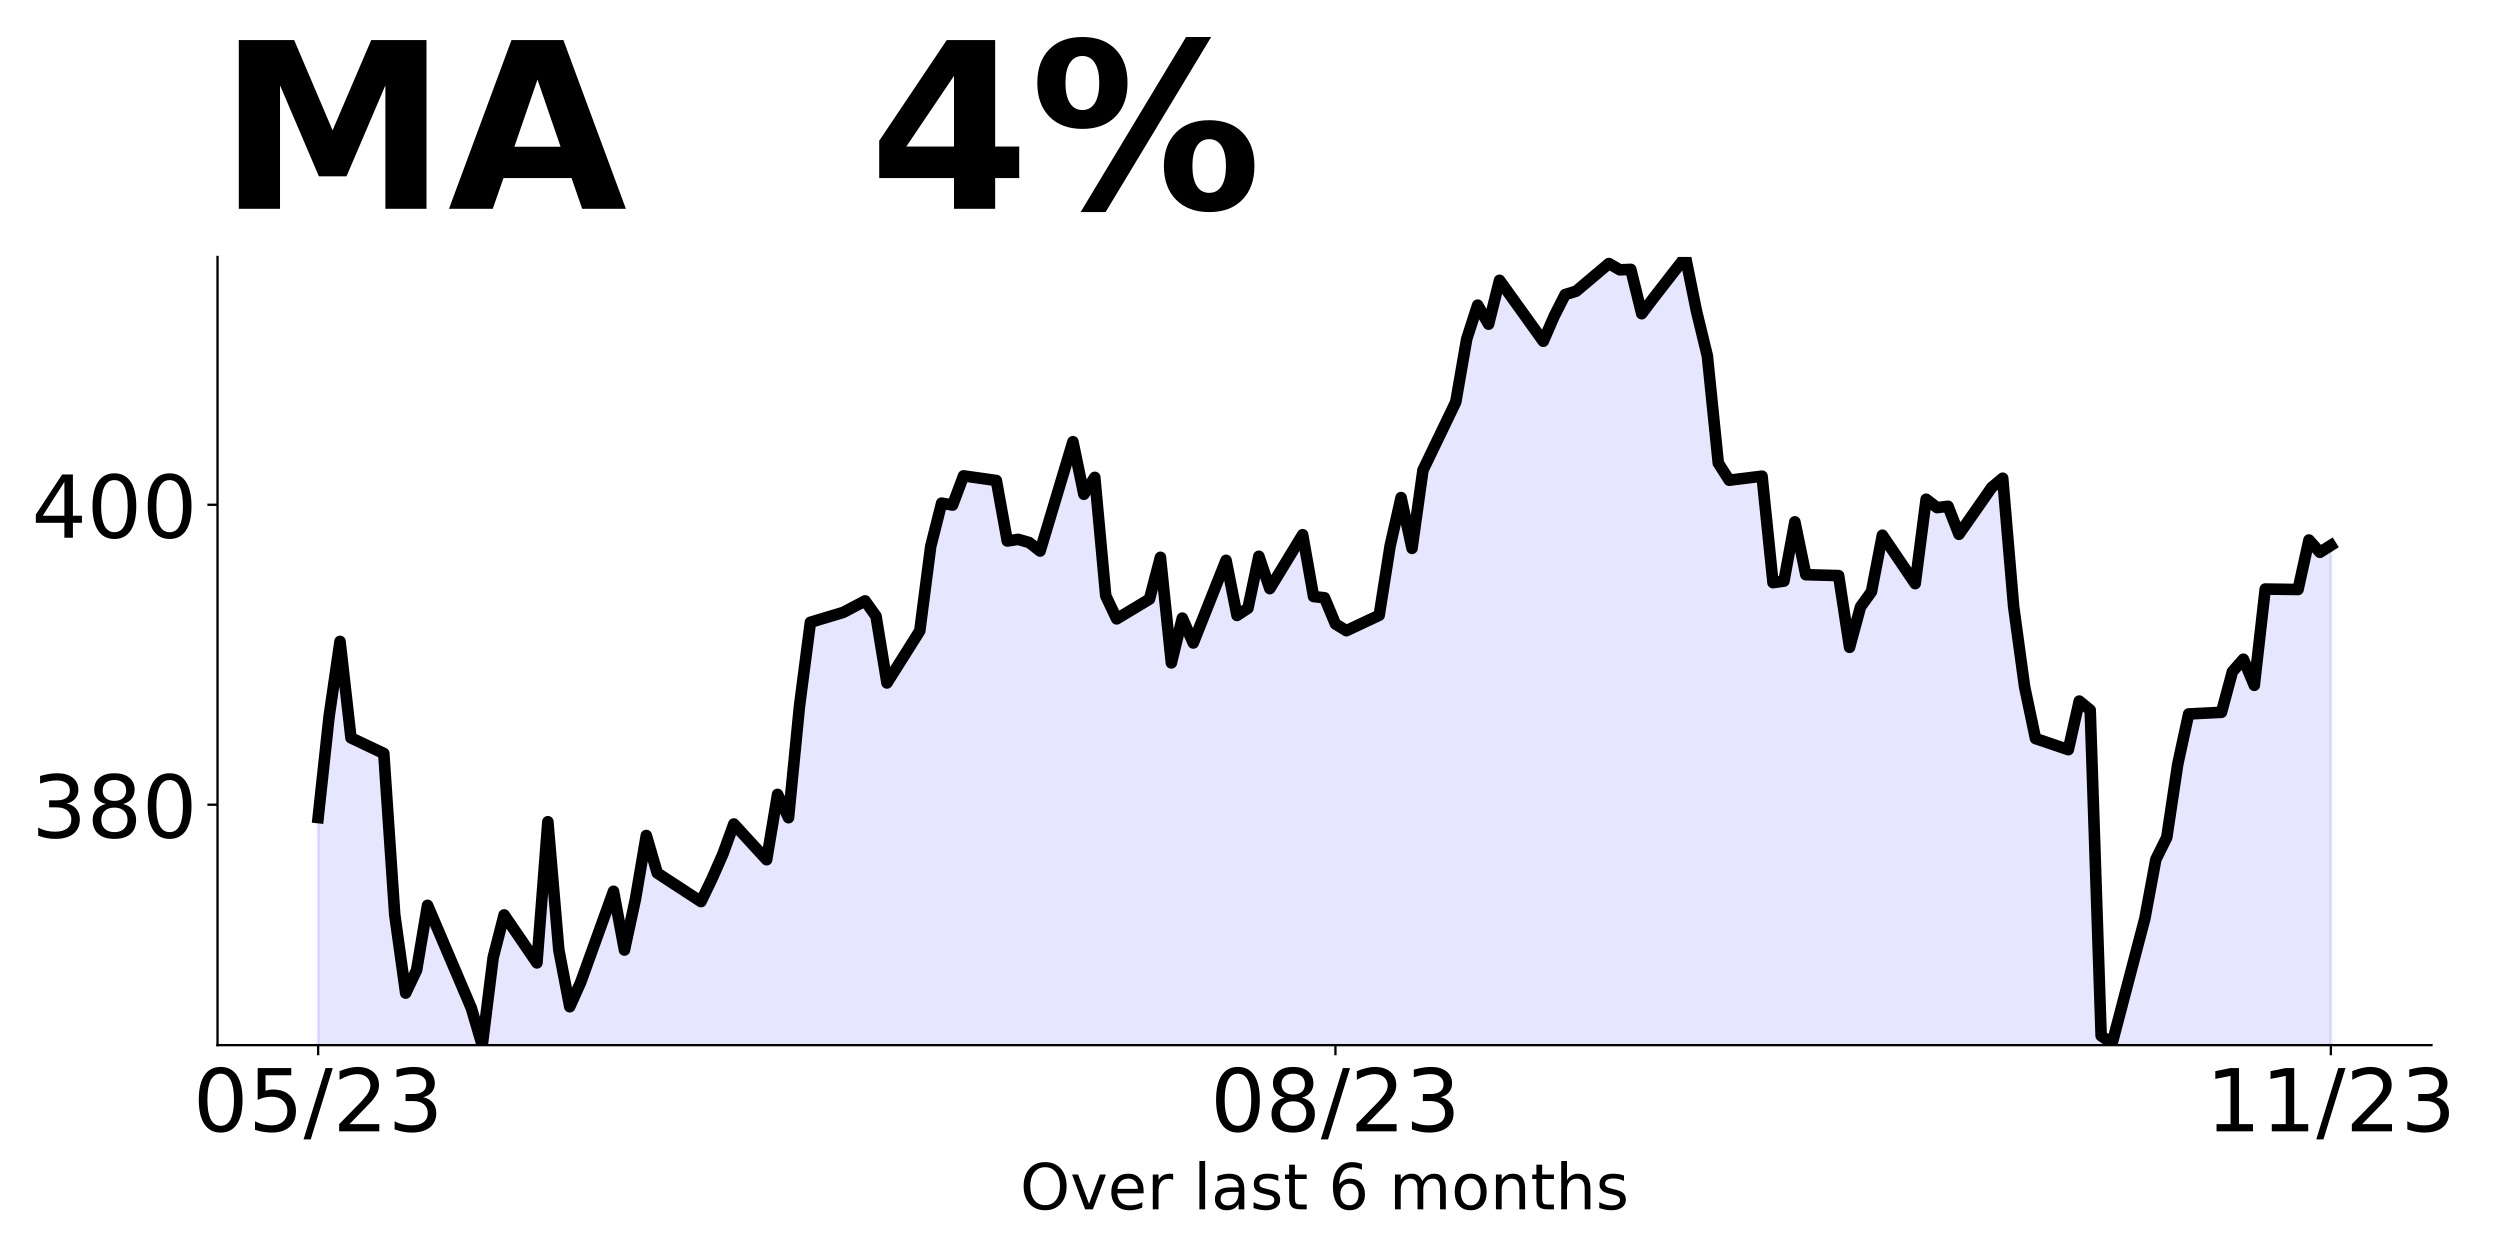
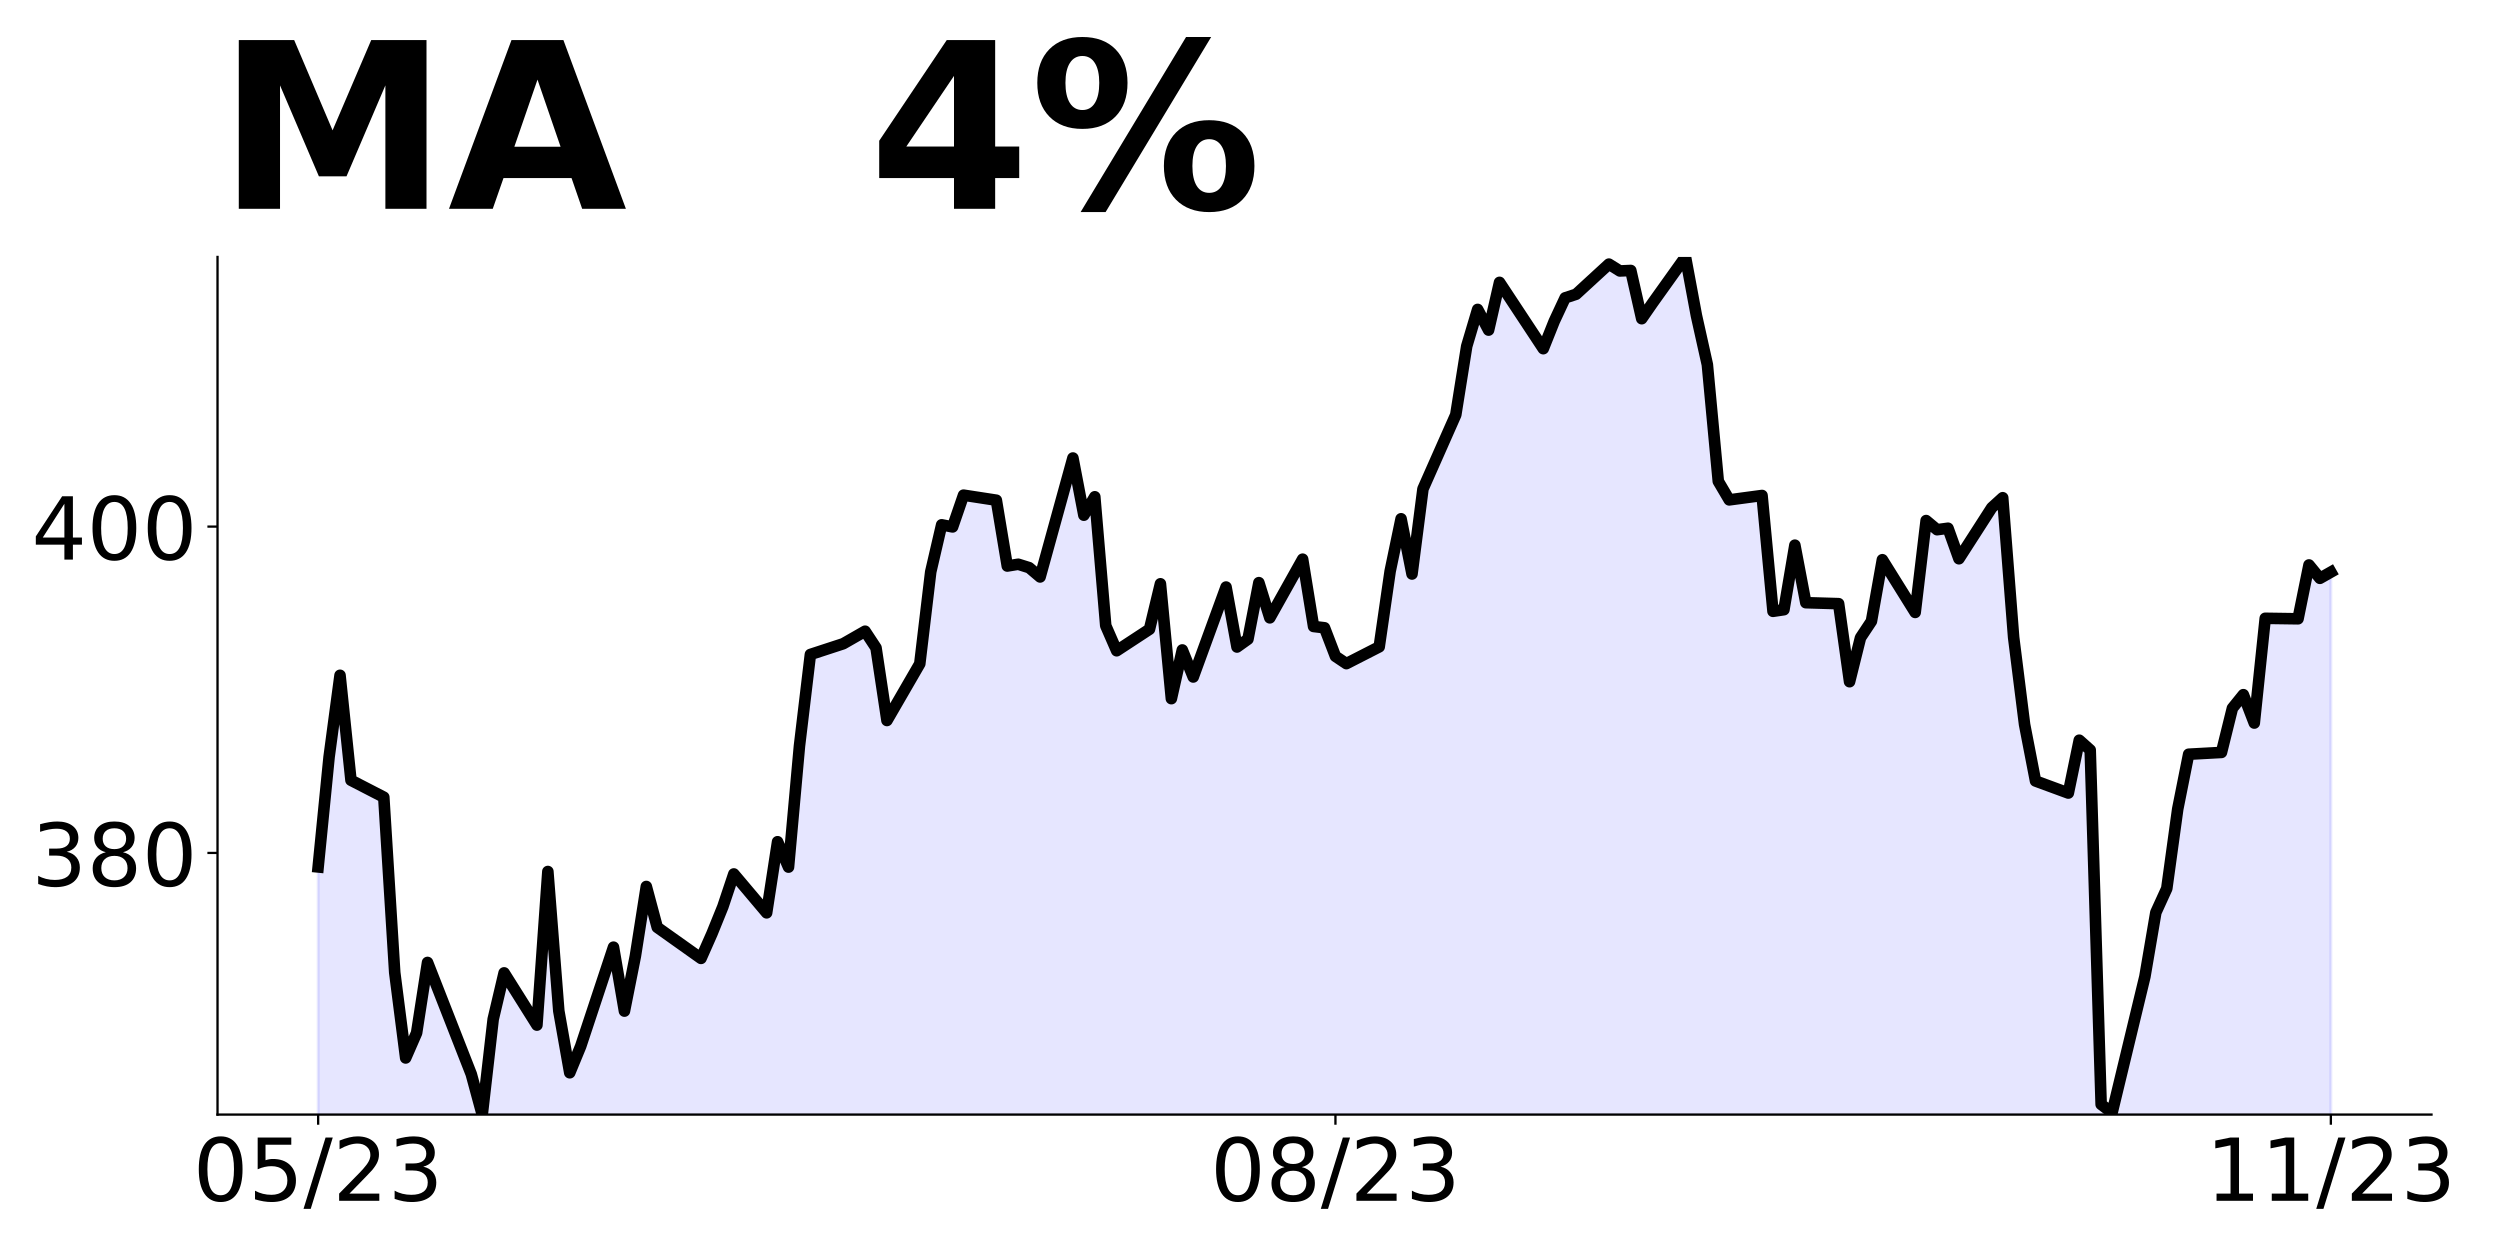
<svg xmlns="http://www.w3.org/2000/svg" xmlns:xlink="http://www.w3.org/1999/xlink" height="432pt" version="1.1" viewBox="0 0 864 432" width="864pt">
  <defs>
    <style type="text/css">
*{stroke-linecap:butt;stroke-linejoin:round;}
  </style>
  </defs>
  <g id="figure_1">
    <g id="patch_1">
      <path d="M 0 432  L 864 432  L 864 0  L 0 0  z " style="fill:none;" />
    </g>
    <g id="axes_1">
      <g id="patch_2">
-         <path d="M 75.175 361.2  L 840.324 361.2  L 840.324 88.8  L 75.175 88.8  z " style="fill:none;" />
+         <path d="M 75.175 385.2  L 840.324 385.2  L 840.324 88.8  L 75.175 88.8  z " style="fill:none;" />
      </g>
      <g id="PolyCollection_1">
-         <path clip-path="url(#pcc2fcd6feb)" d="M 109.954 2247.471  L 109.954 282.549  L 113.735 247.617  L 117.515 221.675  L 121.296 255.006  L 132.637 260.381  L 136.417 316.087  L 140.198 343.217  L 143.978 335.259  L 147.758 312.883  L 162.88 348.384  L 166.66 361.2  L 170.441 330.918  L 174.221 316.19  L 185.562 332.778  L 189.342 283.996  L 193.123 328.282  L 196.903 347.919  L 200.684 339.496  L 212.025 308.025  L 215.805 328.334  L 219.586 310.868  L 223.366 288.75  L 227.146 301.721  L 242.268 311.591  L 246.048 303.737  L 249.829 295.158  L 253.609 284.771  L 264.95 297.122  L 268.73 274.54  L 272.511 282.601  L 276.291 244.154  L 280.072 215.061  L 291.413 211.65  L 298.973 207.671  L 302.754 212.95  L 306.534 236.03  L 317.875 218.021  L 321.656 188.834  L 325.436 173.878  L 329.217 174.551  L 332.997 164.459  L 344.338 166.064  L 348.118 186.971  L 351.899 186.402  L 355.679 187.488  L 359.46 190.438  L 370.801 152.66  L 374.581 170.825  L 378.361 164.977  L 382.142 205.912  L 385.922 213.881  L 397.263 207.05  L 401.044 192.612  L 404.824 229.096  L 408.604 213.622  L 412.385 222.213  L 423.726 193.647  L 427.506 212.691  L 431.287 210.207  L 435.067 192.249  L 438.848 203.427  L 450.189 184.797  L 453.969 206.17  L 457.749 206.584  L 461.53 215.641  L 465.31 217.969  L 476.651 212.639  L 480.432 188.627  L 484.212 171.963  L 487.992 189.507  L 491.773 162.493  L 503.114 138.946  L 506.894 117.159  L 510.675 105.464  L 514.455 112.036  L 518.236 96.873  L 533.357 117.936  L 537.137 109.242  L 540.918 101.789  L 544.698 100.651  L 556.039 91.077  L 559.82 93.251  L 563.6 93.095  L 567.38 108.413  L 571.161 103.394  L 582.502 88.8  L 586.282 107.43  L 590.063 123.007  L 593.843 160.061  L 597.623 165.96  L 608.965 164.563  L 612.745 201.357  L 616.525 200.84  L 620.306 180.347  L 624.086 198.615  L 635.427 198.925  L 639.208 223.714  L 642.988 209.741  L 646.768 204.507  L 650.549 184.969  L 661.89 201.708  L 665.67 172.53  L 669.451 175.433  L 673.231 174.966  L 677.011 184.658  L 688.353 168.436  L 692.133 165.275  L 695.913 209.638  L 699.694 237.312  L 703.474 255.244  L 714.815 259.079  L 718.596 242.288  L 722.376 245.397  L 726.156 357.962  L 729.937 360.605  L 741.278 317.383  L 745.058 297.015  L 748.839 289.397  L 752.619 264.158  L 756.399 246.745  L 767.741 246.175  L 771.521 232.13  L 775.301 227.828  L 779.082 236.846  L 782.862 203.574  L 794.203 203.729  L 797.984 186.627  L 801.764 190.877  L 805.544 188.493  L 805.544 2247.471  L 805.544 2247.471  L 801.764 2247.471  L 797.984 2247.471  L 794.203 2247.471  L 782.862 2247.471  L 779.082 2247.471  L 775.301 2247.471  L 771.521 2247.471  L 767.741 2247.471  L 756.399 2247.471  L 752.619 2247.471  L 748.839 2247.471  L 745.058 2247.471  L 741.278 2247.471  L 729.937 2247.471  L 726.156 2247.471  L 722.376 2247.471  L 718.596 2247.471  L 714.815 2247.471  L 703.474 2247.471  L 699.694 2247.471  L 695.913 2247.471  L 692.133 2247.471  L 688.353 2247.471  L 677.011 2247.471  L 673.231 2247.471  L 669.451 2247.471  L 665.67 2247.471  L 661.89 2247.471  L 650.549 2247.471  L 646.768 2247.471  L 642.988 2247.471  L 639.208 2247.471  L 635.427 2247.471  L 624.086 2247.471  L 620.306 2247.471  L 616.525 2247.471  L 612.745 2247.471  L 608.965 2247.471  L 597.623 2247.471  L 593.843 2247.471  L 590.063 2247.471  L 586.282 2247.471  L 582.502 2247.471  L 571.161 2247.471  L 567.38 2247.471  L 563.6 2247.471  L 559.82 2247.471  L 556.039 2247.471  L 544.698 2247.471  L 540.918 2247.471  L 537.137 2247.471  L 533.357 2247.471  L 518.236 2247.471  L 514.455 2247.471  L 510.675 2247.471  L 506.894 2247.471  L 503.114 2247.471  L 491.773 2247.471  L 487.992 2247.471  L 484.212 2247.471  L 480.432 2247.471  L 476.651 2247.471  L 465.31 2247.471  L 461.53 2247.471  L 457.749 2247.471  L 453.969 2247.471  L 450.189 2247.471  L 438.848 2247.471  L 435.067 2247.471  L 431.287 2247.471  L 427.506 2247.471  L 423.726 2247.471  L 412.385 2247.471  L 408.604 2247.471  L 404.824 2247.471  L 401.044 2247.471  L 397.263 2247.471  L 385.922 2247.471  L 382.142 2247.471  L 378.361 2247.471  L 374.581 2247.471  L 370.801 2247.471  L 359.46 2247.471  L 355.679 2247.471  L 351.899 2247.471  L 348.118 2247.471  L 344.338 2247.471  L 332.997 2247.471  L 329.217 2247.471  L 325.436 2247.471  L 321.656 2247.471  L 317.875 2247.471  L 306.534 2247.471  L 302.754 2247.471  L 298.973 2247.471  L 291.413 2247.471  L 280.072 2247.471  L 276.291 2247.471  L 272.511 2247.471  L 268.73 2247.471  L 264.95 2247.471  L 253.609 2247.471  L 249.829 2247.471  L 246.048 2247.471  L 242.268 2247.471  L 227.146 2247.471  L 223.366 2247.471  L 219.586 2247.471  L 215.805 2247.471  L 212.025 2247.471  L 200.684 2247.471  L 196.903 2247.471  L 193.123 2247.471  L 189.342 2247.471  L 185.562 2247.471  L 174.221 2247.471  L 170.441 2247.471  L 166.66 2247.471  L 162.88 2247.471  L 147.758 2247.471  L 143.978 2247.471  L 140.198 2247.471  L 136.417 2247.471  L 132.637 2247.471  L 121.296 2247.471  L 117.515 2247.471  L 113.735 2247.471  L 109.954 2247.471  z " style="fill:#0000ff;fill-opacity:0.1;stroke:#0000ff;stroke-opacity:0.1;" />
+         <path clip-path="url(#p9e45c9eb74)" d="M 109.954 2437.663  L 109.954 299.62  L 113.735 261.609  L 117.515 233.382  L 121.296 269.65  L 132.637 275.498  L 136.417 336.112  L 140.198 365.632  L 143.978 356.973  L 147.758 332.626  L 162.88 371.255  L 166.66 385.2  L 170.441 352.25  L 174.221 336.225  L 185.562 354.274  L 189.342 301.194  L 193.123 349.382  L 196.903 370.749  L 200.684 361.584  L 212.025 327.34  L 215.805 349.439  L 219.586 330.433  L 223.366 306.367  L 227.146 320.481  L 242.268 331.221  L 246.048 322.674  L 249.829 313.34  L 253.609 302.038  L 264.95 315.476  L 268.73 290.904  L 272.511 299.676  L 276.291 257.842  L 280.072 226.185  L 291.413 222.474  L 298.973 218.144  L 302.754 223.888  L 306.534 249.002  L 317.875 229.406  L 321.656 197.647  L 325.436 181.374  L 329.217 182.106  L 332.997 171.125  L 344.338 172.871  L 348.118 195.62  L 351.899 195.001  L 355.679 196.183  L 359.46 199.393  L 370.801 158.287  L 374.581 178.051  L 378.361 171.688  L 382.142 216.23  L 385.922 224.902  L 397.263 217.469  L 401.044 201.758  L 404.824 241.457  L 408.604 224.62  L 412.385 233.967  L 423.726 202.884  L 427.506 223.606  L 431.287 220.903  L 435.067 201.364  L 438.848 213.527  L 450.189 193.255  L 453.969 216.511  L 457.749 216.962  L 461.53 226.816  L 465.31 229.35  L 476.651 223.55  L 480.432 197.422  L 484.212 179.29  L 487.992 198.379  L 491.773 168.986  L 503.114 143.364  L 506.894 119.658  L 510.675 106.932  L 514.455 114.083  L 518.236 97.584  L 533.357 120.503  L 537.137 111.043  L 540.918 102.934  L 544.698 101.695  L 556.039 91.278  L 559.82 93.643  L 563.6 93.474  L 567.38 110.142  L 571.161 104.679  L 582.502 88.8  L 586.282 109.072  L 590.063 126.021  L 593.843 166.339  L 597.623 172.758  L 608.965 171.238  L 612.745 211.274  L 616.525 210.711  L 620.306 188.413  L 624.086 208.29  L 635.427 208.628  L 639.208 235.6  L 642.988 220.397  L 646.768 214.701  L 650.549 193.441  L 661.89 211.656  L 665.67 179.908  L 669.451 183.065  L 673.231 182.558  L 677.011 193.103  L 688.353 175.453  L 692.133 172.013  L 695.913 220.284  L 699.694 250.397  L 703.474 269.909  L 714.815 274.082  L 718.596 255.811  L 722.376 259.194  L 726.156 381.677  L 729.937 384.553  L 741.278 337.522  L 745.058 315.36  L 748.839 307.071  L 752.619 279.608  L 756.399 260.66  L 767.741 260.04  L 771.521 244.758  L 775.301 240.077  L 779.082 249.89  L 782.862 213.686  L 794.203 213.855  L 797.984 195.246  L 801.764 199.87  L 805.544 197.727  L 805.544 2437.663  L 805.544 2437.663  L 801.764 2437.663  L 797.984 2437.663  L 794.203 2437.663  L 782.862 2437.663  L 779.082 2437.663  L 775.301 2437.663  L 771.521 2437.663  L 767.741 2437.663  L 756.399 2437.663  L 752.619 2437.663  L 748.839 2437.663  L 745.058 2437.663  L 741.278 2437.663  L 729.937 2437.663  L 726.156 2437.663  L 722.376 2437.663  L 718.596 2437.663  L 714.815 2437.663  L 703.474 2437.663  L 699.694 2437.663  L 695.913 2437.663  L 692.133 2437.663  L 688.353 2437.663  L 677.011 2437.663  L 673.231 2437.663  L 669.451 2437.663  L 665.67 2437.663  L 661.89 2437.663  L 650.549 2437.663  L 646.768 2437.663  L 642.988 2437.663  L 639.208 2437.663  L 635.427 2437.663  L 624.086 2437.663  L 620.306 2437.663  L 616.525 2437.663  L 612.745 2437.663  L 608.965 2437.663  L 597.623 2437.663  L 593.843 2437.663  L 590.063 2437.663  L 586.282 2437.663  L 582.502 2437.663  L 571.161 2437.663  L 567.38 2437.663  L 563.6 2437.663  L 559.82 2437.663  L 556.039 2437.663  L 544.698 2437.663  L 540.918 2437.663  L 537.137 2437.663  L 533.357 2437.663  L 518.236 2437.663  L 514.455 2437.663  L 510.675 2437.663  L 506.894 2437.663  L 503.114 2437.663  L 491.773 2437.663  L 487.992 2437.663  L 484.212 2437.663  L 480.432 2437.663  L 476.651 2437.663  L 465.31 2437.663  L 461.53 2437.663  L 457.749 2437.663  L 453.969 2437.663  L 450.189 2437.663  L 438.848 2437.663  L 435.067 2437.663  L 431.287 2437.663  L 427.506 2437.663  L 423.726 2437.663  L 412.385 2437.663  L 408.604 2437.663  L 404.824 2437.663  L 401.044 2437.663  L 397.263 2437.663  L 385.922 2437.663  L 382.142 2437.663  L 378.361 2437.663  L 374.581 2437.663  L 370.801 2437.663  L 359.46 2437.663  L 355.679 2437.663  L 351.899 2437.663  L 348.118 2437.663  L 344.338 2437.663  L 332.997 2437.663  L 329.217 2437.663  L 325.436 2437.663  L 321.656 2437.663  L 317.875 2437.663  L 306.534 2437.663  L 302.754 2437.663  L 298.973 2437.663  L 291.413 2437.663  L 280.072 2437.663  L 276.291 2437.663  L 272.511 2437.663  L 268.73 2437.663  L 264.95 2437.663  L 253.609 2437.663  L 249.829 2437.663  L 246.048 2437.663  L 242.268 2437.663  L 227.146 2437.663  L 223.366 2437.663  L 219.586 2437.663  L 215.805 2437.663  L 212.025 2437.663  L 200.684 2437.663  L 196.903 2437.663  L 193.123 2437.663  L 189.342 2437.663  L 185.562 2437.663  L 174.221 2437.663  L 170.441 2437.663  L 166.66 2437.663  L 162.88 2437.663  L 147.758 2437.663  L 143.978 2437.663  L 140.198 2437.663  L 136.417 2437.663  L 132.637 2437.663  L 121.296 2437.663  L 117.515 2437.663  L 113.735 2437.663  L 109.954 2437.663  z " style="fill:#0000ff;fill-opacity:0.1;stroke:#0000ff;stroke-opacity:0.1;" />
      </g>
      <g id="matplotlib.axis_1">
        <g id="xtick_1">
          <g id="line2d_1">
            <defs>
-               <path d="M 0 0  L 0 3.5  " id="m45df849f56" style="stroke:#000000;stroke-width:0.8;" />
+               <path d="M 0 0  L 0 3.5  " id="mc490df5701" style="stroke:#000000;stroke-width:0.8;" />
            </defs>
            <g>
-               <use style="stroke:#000000;stroke-width:0.8;" x="109.954" xlink:href="#m45df849f56" y="361.2" />
+               <use style="stroke:#000000;stroke-width:0.8;" x="109.954" xlink:href="#mc490df5701" y="385.2" />
            </g>
          </g>
          <g id="text_1">
            <defs>
              <path d="M 31.781 66.406  Q 24.172 66.406 20.328 58.906  Q 16.5 51.422 16.5 36.375  Q 16.5 21.391 20.328 13.891  Q 24.172 6.391 31.781 6.391  Q 39.453 6.391 43.281 13.891  Q 47.125 21.391 47.125 36.375  Q 47.125 51.422 43.281 58.906  Q 39.453 66.406 31.781 66.406  z M 31.781 74.219  Q 44.047 74.219 50.516 64.516  Q 56.984 54.828 56.984 36.375  Q 56.984 17.969 50.516 8.266  Q 44.047 -1.422 31.781 -1.422  Q 19.531 -1.422 13.062 8.266  Q 6.594 17.969 6.594 36.375  Q 6.594 54.828 13.062 64.516  Q 19.531 74.219 31.781 74.219  z " id="DejaVuSans-48" />
              <path d="M 10.797 72.906  L 49.516 72.906  L 49.516 64.594  L 19.828 64.594  L 19.828 46.734  Q 21.969 47.469 24.109 47.828  Q 26.266 48.188 28.422 48.188  Q 40.625 48.188 47.75 41.5  Q 54.891 34.812 54.891 23.391  Q 54.891 11.625 47.562 5.094  Q 40.234 -1.422 26.906 -1.422  Q 22.312 -1.422 17.547 -0.641  Q 12.797 0.141 7.719 1.703  L 7.719 11.625  Q 12.109 9.234 16.797 8.062  Q 21.484 6.891 26.703 6.891  Q 35.156 6.891 40.078 11.328  Q 45.016 15.766 45.016 23.391  Q 45.016 31 40.078 35.438  Q 35.156 39.891 26.703 39.891  Q 22.75 39.891 18.812 39.016  Q 14.891 38.141 10.797 36.281  z " id="DejaVuSans-53" />
              <path d="M 25.391 72.906  L 33.688 72.906  L 8.297 -9.281  L 0 -9.281  z " id="DejaVuSans-47" />
              <path d="M 19.188 8.297  L 53.609 8.297  L 53.609 0  L 7.328 0  L 7.328 8.297  Q 12.938 14.109 22.625 23.891  Q 32.328 33.688 34.812 36.531  Q 39.547 41.844 41.422 45.531  Q 43.312 49.219 43.312 52.781  Q 43.312 58.594 39.234 62.25  Q 35.156 65.922 28.609 65.922  Q 23.969 65.922 18.812 64.312  Q 13.672 62.703 7.812 59.422  L 7.812 69.391  Q 13.766 71.781 18.938 73  Q 24.125 74.219 28.422 74.219  Q 39.75 74.219 46.484 68.547  Q 53.219 62.891 53.219 53.422  Q 53.219 48.922 51.531 44.891  Q 49.859 40.875 45.406 35.406  Q 44.188 33.984 37.641 27.219  Q 31.109 20.453 19.188 8.297  z " id="DejaVuSans-50" />
              <path d="M 40.578 39.312  Q 47.656 37.797 51.625 33  Q 55.609 28.219 55.609 21.188  Q 55.609 10.406 48.188 4.484  Q 40.766 -1.422 27.094 -1.422  Q 22.516 -1.422 17.656 -0.516  Q 12.797 0.391 7.625 2.203  L 7.625 11.719  Q 11.719 9.328 16.594 8.109  Q 21.484 6.891 26.812 6.891  Q 36.078 6.891 40.938 10.547  Q 45.797 14.203 45.797 21.188  Q 45.797 27.641 41.281 31.266  Q 36.766 34.906 28.719 34.906  L 20.219 34.906  L 20.219 43.016  L 29.109 43.016  Q 36.375 43.016 40.234 45.922  Q 44.094 48.828 44.094 54.297  Q 44.094 59.906 40.109 62.906  Q 36.141 65.922 28.719 65.922  Q 24.656 65.922 20.016 65.031  Q 15.375 64.156 9.812 62.312  L 9.812 71.094  Q 15.438 72.656 20.344 73.438  Q 25.25 74.219 29.594 74.219  Q 40.828 74.219 47.359 69.109  Q 53.906 64.016 53.906 55.328  Q 53.906 49.266 50.438 45.094  Q 46.969 40.922 40.578 39.312  z " id="DejaVuSans-51" />
            </defs>
-             <g transform="translate(66.72637 390.9953)scale(0.3 -0.3)">
+             <g transform="translate(66.72637 414.9953)scale(0.3 -0.3)">
              <use xlink:href="#DejaVuSans-48" />
              <use x="63.623" xlink:href="#DejaVuSans-53" />
              <use x="127.246" xlink:href="#DejaVuSans-47" />
              <use x="160.938" xlink:href="#DejaVuSans-50" />
              <use x="224.561" xlink:href="#DejaVuSans-51" />
            </g>
          </g>
        </g>
        <g id="xtick_2">
          <g id="line2d_2">
            <g>
-               <use style="stroke:#000000;stroke-width:0.8;" x="461.53" xlink:href="#m45df849f56" y="361.2" />
+               <use style="stroke:#000000;stroke-width:0.8;" x="461.53" xlink:href="#mc490df5701" y="385.2" />
            </g>
          </g>
          <g id="text_2">
            <defs>
              <path d="M 31.781 34.625  Q 24.75 34.625 20.719 30.859  Q 16.703 27.094 16.703 20.516  Q 16.703 13.922 20.719 10.156  Q 24.75 6.391 31.781 6.391  Q 38.812 6.391 42.859 10.172  Q 46.922 13.969 46.922 20.516  Q 46.922 27.094 42.891 30.859  Q 38.875 34.625 31.781 34.625  z M 21.922 38.812  Q 15.578 40.375 12.031 44.719  Q 8.5 49.078 8.5 55.328  Q 8.5 64.062 14.719 69.141  Q 20.953 74.219 31.781 74.219  Q 42.672 74.219 48.875 69.141  Q 55.078 64.062 55.078 55.328  Q 55.078 49.078 51.531 44.719  Q 48 40.375 41.703 38.812  Q 48.828 37.156 52.797 32.312  Q 56.781 27.484 56.781 20.516  Q 56.781 9.906 50.312 4.234  Q 43.844 -1.422 31.781 -1.422  Q 19.734 -1.422 13.25 4.234  Q 6.781 9.906 6.781 20.516  Q 6.781 27.484 10.781 32.312  Q 14.797 37.156 21.922 38.812  z M 18.312 54.391  Q 18.312 48.734 21.844 45.562  Q 25.391 42.391 31.781 42.391  Q 38.141 42.391 41.719 45.562  Q 45.312 48.734 45.312 54.391  Q 45.312 60.062 41.719 63.234  Q 38.141 66.406 31.781 66.406  Q 25.391 66.406 21.844 63.234  Q 18.312 60.062 18.312 54.391  z " id="DejaVuSans-56" />
            </defs>
-             <g transform="translate(418.3017 390.9953)scale(0.3 -0.3)">
+             <g transform="translate(418.3017 414.9953)scale(0.3 -0.3)">
              <use xlink:href="#DejaVuSans-48" />
              <use x="63.623" xlink:href="#DejaVuSans-56" />
              <use x="127.246" xlink:href="#DejaVuSans-47" />
              <use x="160.938" xlink:href="#DejaVuSans-50" />
              <use x="224.561" xlink:href="#DejaVuSans-51" />
            </g>
          </g>
        </g>
        <g id="xtick_3">
          <g id="line2d_3">
            <g>
-               <use style="stroke:#000000;stroke-width:0.8;" x="805.544" xlink:href="#m45df849f56" y="361.2" />
+               <use style="stroke:#000000;stroke-width:0.8;" x="805.544" xlink:href="#mc490df5701" y="385.2" />
            </g>
          </g>
          <g id="text_3">
            <defs>
              <path d="M 12.406 8.297  L 28.516 8.297  L 28.516 63.922  L 10.984 60.406  L 10.984 69.391  L 28.422 72.906  L 38.281 72.906  L 38.281 8.297  L 54.391 8.297  L 54.391 0  L 12.406 0  z " id="DejaVuSans-49" />
            </defs>
-             <g transform="translate(762.3162 390.9953)scale(0.3 -0.3)">
+             <g transform="translate(762.3162 414.9953)scale(0.3 -0.3)">
              <use xlink:href="#DejaVuSans-49" />
              <use x="63.623" xlink:href="#DejaVuSans-49" />
              <use x="127.246" xlink:href="#DejaVuSans-47" />
              <use x="160.938" xlink:href="#DejaVuSans-50" />
              <use x="224.561" xlink:href="#DejaVuSans-51" />
            </g>
          </g>
        </g>
-         <g id="text_4">
-           <defs>
-             <path d="M 39.406 66.219  Q 28.656 66.219 22.328 58.203  Q 16.016 50.203 16.016 36.375  Q 16.016 22.609 22.328 14.594  Q 28.656 6.594 39.406 6.594  Q 50.141 6.594 56.422 14.594  Q 62.703 22.609 62.703 36.375  Q 62.703 50.203 56.422 58.203  Q 50.141 66.219 39.406 66.219  z M 39.406 74.219  Q 54.734 74.219 63.906 63.938  Q 73.094 53.656 73.094 36.375  Q 73.094 19.141 63.906 8.859  Q 54.734 -1.422 39.406 -1.422  Q 24.031 -1.422 14.812 8.828  Q 5.609 19.094 5.609 36.375  Q 5.609 53.656 14.812 63.938  Q 24.031 74.219 39.406 74.219  z " id="DejaVuSans-79" />
-             <path d="M 2.984 54.688  L 12.5 54.688  L 29.594 8.797  L 46.688 54.688  L 56.203 54.688  L 35.688 0  L 23.484 0  z " id="DejaVuSans-118" />
-             <path d="M 56.203 29.594  L 56.203 25.203  L 14.891 25.203  Q 15.484 15.922 20.484 11.062  Q 25.484 6.203 34.422 6.203  Q 39.594 6.203 44.453 7.469  Q 49.312 8.734 54.109 11.281  L 54.109 2.781  Q 49.266 0.734 44.188 -0.344  Q 39.109 -1.422 33.891 -1.422  Q 20.797 -1.422 13.156 6.188  Q 5.516 13.812 5.516 26.812  Q 5.516 40.234 12.766 48.109  Q 20.016 56 32.328 56  Q 43.359 56 49.781 48.891  Q 56.203 41.797 56.203 29.594  z M 47.219 32.234  Q 47.125 39.594 43.094 43.984  Q 39.062 48.391 32.422 48.391  Q 24.906 48.391 20.391 44.141  Q 15.875 39.891 15.188 32.172  z " id="DejaVuSans-101" />
-             <path d="M 41.109 46.297  Q 39.594 47.172 37.812 47.578  Q 36.031 48 33.891 48  Q 26.266 48 22.188 43.047  Q 18.109 38.094 18.109 28.812  L 18.109 0  L 9.078 0  L 9.078 54.688  L 18.109 54.688  L 18.109 46.188  Q 20.953 51.172 25.484 53.578  Q 30.031 56 36.531 56  Q 37.453 56 38.578 55.875  Q 39.703 55.766 41.062 55.516  z " id="DejaVuSans-114" />
-             <path id="DejaVuSans-32" />
-             <path d="M 9.422 75.984  L 18.406 75.984  L 18.406 0  L 9.422 0  z " id="DejaVuSans-108" />
-             <path d="M 34.281 27.484  Q 23.391 27.484 19.188 25  Q 14.984 22.516 14.984 16.5  Q 14.984 11.719 18.141 8.906  Q 21.297 6.109 26.703 6.109  Q 34.188 6.109 38.703 11.406  Q 43.219 16.703 43.219 25.484  L 43.219 27.484  z M 52.203 31.203  L 52.203 0  L 43.219 0  L 43.219 8.297  Q 40.141 3.328 35.547 0.953  Q 30.953 -1.422 24.312 -1.422  Q 15.922 -1.422 10.953 3.297  Q 6 8.016 6 15.922  Q 6 25.141 12.172 29.828  Q 18.359 34.516 30.609 34.516  L 43.219 34.516  L 43.219 35.406  Q 43.219 41.609 39.141 45  Q 35.062 48.391 27.688 48.391  Q 23 48.391 18.547 47.266  Q 14.109 46.141 10.016 43.891  L 10.016 52.203  Q 14.938 54.109 19.578 55.047  Q 24.219 56 28.609 56  Q 40.484 56 46.344 49.844  Q 52.203 43.703 52.203 31.203  z " id="DejaVuSans-97" />
-             <path d="M 44.281 53.078  L 44.281 44.578  Q 40.484 46.531 36.375 47.5  Q 32.281 48.484 27.875 48.484  Q 21.188 48.484 17.844 46.438  Q 14.5 44.391 14.5 40.281  Q 14.5 37.156 16.891 35.375  Q 19.281 33.594 26.516 31.984  L 29.594 31.297  Q 39.156 29.25 43.188 25.516  Q 47.219 21.781 47.219 15.094  Q 47.219 7.469 41.188 3.016  Q 35.156 -1.422 24.609 -1.422  Q 20.219 -1.422 15.453 -0.562  Q 10.688 0.297 5.422 2  L 5.422 11.281  Q 10.406 8.688 15.234 7.391  Q 20.062 6.109 24.812 6.109  Q 31.156 6.109 34.562 8.281  Q 37.984 10.453 37.984 14.406  Q 37.984 18.062 35.516 20.016  Q 33.062 21.969 24.703 23.781  L 21.578 24.516  Q 13.234 26.266 9.516 29.906  Q 5.812 33.547 5.812 39.891  Q 5.812 47.609 11.281 51.797  Q 16.75 56 26.812 56  Q 31.781 56 36.172 55.266  Q 40.578 54.547 44.281 53.078  z " id="DejaVuSans-115" />
-             <path d="M 18.312 70.219  L 18.312 54.688  L 36.812 54.688  L 36.812 47.703  L 18.312 47.703  L 18.312 18.016  Q 18.312 11.328 20.141 9.422  Q 21.969 7.516 27.594 7.516  L 36.812 7.516  L 36.812 0  L 27.594 0  Q 17.188 0 13.234 3.875  Q 9.281 7.766 9.281 18.016  L 9.281 47.703  L 2.688 47.703  L 2.688 54.688  L 9.281 54.688  L 9.281 70.219  z " id="DejaVuSans-116" />
-             <path d="M 33.016 40.375  Q 26.375 40.375 22.484 35.828  Q 18.609 31.297 18.609 23.391  Q 18.609 15.531 22.484 10.953  Q 26.375 6.391 33.016 6.391  Q 39.656 6.391 43.531 10.953  Q 47.406 15.531 47.406 23.391  Q 47.406 31.297 43.531 35.828  Q 39.656 40.375 33.016 40.375  z M 52.594 71.297  L 52.594 62.312  Q 48.875 64.062 45.094 64.984  Q 41.312 65.922 37.594 65.922  Q 27.828 65.922 22.672 59.328  Q 17.531 52.734 16.797 39.406  Q 19.672 43.656 24.016 45.922  Q 28.375 48.188 33.594 48.188  Q 44.578 48.188 50.953 41.516  Q 57.328 34.859 57.328 23.391  Q 57.328 12.156 50.688 5.359  Q 44.047 -1.422 33.016 -1.422  Q 20.359 -1.422 13.672 8.266  Q 6.984 17.969 6.984 36.375  Q 6.984 53.656 15.188 63.938  Q 23.391 74.219 37.203 74.219  Q 40.922 74.219 44.703 73.484  Q 48.484 72.75 52.594 71.297  z " id="DejaVuSans-54" />
-             <path d="M 52 44.188  Q 55.375 50.25 60.062 53.125  Q 64.75 56 71.094 56  Q 79.641 56 84.281 50.016  Q 88.922 44.047 88.922 33.016  L 88.922 0  L 79.891 0  L 79.891 32.719  Q 79.891 40.578 77.094 44.375  Q 74.312 48.188 68.609 48.188  Q 61.625 48.188 57.562 43.547  Q 53.516 38.922 53.516 30.906  L 53.516 0  L 44.484 0  L 44.484 32.719  Q 44.484 40.625 41.703 44.406  Q 38.922 48.188 33.109 48.188  Q 26.219 48.188 22.156 43.531  Q 18.109 38.875 18.109 30.906  L 18.109 0  L 9.078 0  L 9.078 54.688  L 18.109 54.688  L 18.109 46.188  Q 21.188 51.219 25.484 53.609  Q 29.781 56 35.688 56  Q 41.656 56 45.828 52.969  Q 50 49.953 52 44.188  z " id="DejaVuSans-109" />
-             <path d="M 30.609 48.391  Q 23.391 48.391 19.188 42.75  Q 14.984 37.109 14.984 27.297  Q 14.984 17.484 19.156 11.844  Q 23.344 6.203 30.609 6.203  Q 37.797 6.203 41.984 11.859  Q 46.188 17.531 46.188 27.297  Q 46.188 37.016 41.984 42.703  Q 37.797 48.391 30.609 48.391  z M 30.609 56  Q 42.328 56 49.016 48.375  Q 55.719 40.766 55.719 27.297  Q 55.719 13.875 49.016 6.219  Q 42.328 -1.422 30.609 -1.422  Q 18.844 -1.422 12.172 6.219  Q 5.516 13.875 5.516 27.297  Q 5.516 40.766 12.172 48.375  Q 18.844 56 30.609 56  z " id="DejaVuSans-111" />
-             <path d="M 54.891 33.016  L 54.891 0  L 45.906 0  L 45.906 32.719  Q 45.906 40.484 42.875 44.328  Q 39.844 48.188 33.797 48.188  Q 26.516 48.188 22.312 43.547  Q 18.109 38.922 18.109 30.906  L 18.109 0  L 9.078 0  L 9.078 54.688  L 18.109 54.688  L 18.109 46.188  Q 21.344 51.125 25.703 53.562  Q 30.078 56 35.797 56  Q 45.219 56 50.047 50.172  Q 54.891 44.344 54.891 33.016  z " id="DejaVuSans-110" />
-             <path d="M 54.891 33.016  L 54.891 0  L 45.906 0  L 45.906 32.719  Q 45.906 40.484 42.875 44.328  Q 39.844 48.188 33.797 48.188  Q 26.516 48.188 22.312 43.547  Q 18.109 38.922 18.109 30.906  L 18.109 0  L 9.078 0  L 9.078 75.984  L 18.109 75.984  L 18.109 46.188  Q 21.344 51.125 25.703 53.562  Q 30.078 56 35.797 56  Q 45.219 56 50.047 50.172  Q 54.891 44.344 54.891 33.016  z " id="DejaVuSans-104" />
-           </defs>
-           <g transform="translate(352.5327 417.9509)scale(0.22 -0.22)">
-             <use xlink:href="#DejaVuSans-79" />
-             <use x="78.711" xlink:href="#DejaVuSans-118" />
-             <use x="137.891" xlink:href="#DejaVuSans-101" />
-             <use x="199.414" xlink:href="#DejaVuSans-114" />
-             <use x="240.527" xlink:href="#DejaVuSans-32" />
-             <use x="272.314" xlink:href="#DejaVuSans-108" />
-             <use x="300.098" xlink:href="#DejaVuSans-97" />
-             <use x="361.377" xlink:href="#DejaVuSans-115" />
-             <use x="413.477" xlink:href="#DejaVuSans-116" />
-             <use x="452.686" xlink:href="#DejaVuSans-32" />
-             <use x="484.473" xlink:href="#DejaVuSans-54" />
-             <use x="548.096" xlink:href="#DejaVuSans-32" />
-             <use x="579.883" xlink:href="#DejaVuSans-109" />
-             <use x="677.295" xlink:href="#DejaVuSans-111" />
-             <use x="738.477" xlink:href="#DejaVuSans-110" />
-             <use x="801.855" xlink:href="#DejaVuSans-116" />
-             <use x="841.064" xlink:href="#DejaVuSans-104" />
-             <use x="904.443" xlink:href="#DejaVuSans-115" />
-           </g>
-         </g>
      </g>
      <g id="matplotlib.axis_2">
        <g id="ytick_1">
          <g id="line2d_4">
            <defs>
-               <path d="M 0 0  L -3.5 0  " id="mf332b9427b" style="stroke:#000000;stroke-width:0.8;" />
+               <path d="M 0 0  L -3.5 0  " id="m8baec9e6d9" style="stroke:#000000;stroke-width:0.8;" />
            </defs>
            <g>
-               <use style="stroke:#000000;stroke-width:0.8;" x="75.175" xlink:href="#mf332b9427b" y="278.099" />
+               <use style="stroke:#000000;stroke-width:0.8;" x="75.175" xlink:href="#m8baec9e6d9" y="294.777" />
            </g>
          </g>
-           <g id="text_5">
-             <g transform="translate(10.9125 289.4967)scale(0.3 -0.3)">
+           <g id="text_4">
+             <g transform="translate(10.9125 306.1751)scale(0.3 -0.3)">
              <use xlink:href="#DejaVuSans-51" />
              <use x="63.623" xlink:href="#DejaVuSans-56" />
              <use x="127.246" xlink:href="#DejaVuSans-48" />
            </g>
          </g>
        </g>
        <g id="ytick_2">
          <g id="line2d_5">
            <g>
-               <use style="stroke:#000000;stroke-width:0.8;" x="75.175" xlink:href="#mf332b9427b" y="174.448" />
+               <use style="stroke:#000000;stroke-width:0.8;" x="75.175" xlink:href="#m8baec9e6d9" y="181.994" />
            </g>
          </g>
-           <g id="text_6">
+           <g id="text_5">
            <defs>
              <path d="M 37.797 64.312  L 12.891 25.391  L 37.797 25.391  z M 35.203 72.906  L 47.609 72.906  L 47.609 25.391  L 58.016 25.391  L 58.016 17.188  L 47.609 17.188  L 47.609 0  L 37.797 0  L 37.797 17.188  L 4.891 17.188  L 4.891 26.703  z " id="DejaVuSans-52" />
            </defs>
-             <g transform="translate(10.9125 185.8456)scale(0.3 -0.3)">
+             <g transform="translate(10.9125 193.3916)scale(0.3 -0.3)">
              <use xlink:href="#DejaVuSans-52" />
              <use x="63.623" xlink:href="#DejaVuSans-48" />
              <use x="127.246" xlink:href="#DejaVuSans-48" />
            </g>
          </g>
        </g>
      </g>
      <g id="line2d_6">
-         <path clip-path="url(#pcc2fcd6feb)" d="M 109.954 282.549  L 113.735 247.617  L 117.515 221.675  L 121.296 255.006  L 132.637 260.381  L 136.417 316.087  L 140.198 343.217  L 143.978 335.259  L 147.758 312.883  L 162.88 348.384  L 166.66 361.2  L 170.441 330.918  L 174.221 316.19  L 185.562 332.778  L 189.342 283.996  L 193.123 328.282  L 196.903 347.919  L 200.684 339.496  L 212.025 308.025  L 215.805 328.334  L 219.586 310.868  L 223.366 288.75  L 227.146 301.721  L 242.268 311.591  L 246.048 303.737  L 249.829 295.158  L 253.609 284.771  L 264.95 297.122  L 268.73 274.54  L 272.511 282.601  L 276.291 244.154  L 280.072 215.061  L 291.413 211.65  L 298.973 207.671  L 302.754 212.95  L 306.534 236.03  L 317.875 218.021  L 321.656 188.834  L 325.436 173.878  L 329.217 174.551  L 332.997 164.459  L 344.338 166.064  L 348.118 186.971  L 351.899 186.402  L 355.679 187.488  L 359.46 190.438  L 370.801 152.66  L 374.581 170.825  L 378.361 164.977  L 382.142 205.912  L 385.922 213.881  L 397.263 207.05  L 401.044 192.612  L 404.824 229.096  L 408.604 213.622  L 412.385 222.213  L 423.726 193.647  L 427.506 212.691  L 431.287 210.207  L 435.067 192.249  L 438.848 203.427  L 450.189 184.797  L 453.969 206.17  L 457.749 206.584  L 461.53 215.641  L 465.31 217.969  L 476.651 212.639  L 480.432 188.627  L 484.212 171.963  L 487.992 189.507  L 491.773 162.493  L 503.114 138.946  L 506.894 117.159  L 510.675 105.464  L 514.455 112.036  L 518.236 96.873  L 533.357 117.936  L 537.137 109.242  L 540.918 101.789  L 544.698 100.651  L 556.039 91.077  L 559.82 93.251  L 563.6 93.095  L 567.38 108.413  L 571.161 103.394  L 582.502 88.8  L 586.282 107.43  L 590.063 123.007  L 593.843 160.061  L 597.623 165.96  L 608.965 164.563  L 612.745 201.357  L 616.525 200.84  L 620.306 180.347  L 624.086 198.615  L 635.427 198.925  L 639.208 223.714  L 642.988 209.741  L 646.768 204.507  L 650.549 184.969  L 661.89 201.708  L 665.67 172.53  L 669.451 175.433  L 673.231 174.966  L 677.011 184.658  L 688.353 168.436  L 692.133 165.275  L 695.913 209.638  L 699.694 237.312  L 703.474 255.244  L 714.815 259.079  L 718.596 242.288  L 722.376 245.397  L 726.156 357.962  L 729.937 360.605  L 741.278 317.383  L 745.058 297.015  L 748.839 289.397  L 752.619 264.158  L 756.399 246.745  L 767.741 246.175  L 771.521 232.13  L 775.301 227.828  L 779.082 236.846  L 782.862 203.574  L 794.203 203.729  L 797.984 186.627  L 801.764 190.877  L 805.544 188.493  L 805.544 188.493  " style="fill:none;stroke:#000000;stroke-linecap:square;stroke-width:4;" />
+         <path clip-path="url(#p9e45c9eb74)" d="M 109.954 299.62  L 113.735 261.609  L 117.515 233.382  L 121.296 269.65  L 132.637 275.498  L 136.417 336.112  L 140.198 365.632  L 143.978 356.973  L 147.758 332.626  L 162.88 371.255  L 166.66 385.2  L 170.441 352.25  L 174.221 336.225  L 185.562 354.274  L 189.342 301.194  L 193.123 349.382  L 196.903 370.749  L 200.684 361.584  L 212.025 327.34  L 215.805 349.439  L 219.586 330.433  L 223.366 306.367  L 227.146 320.481  L 242.268 331.221  L 246.048 322.674  L 249.829 313.34  L 253.609 302.038  L 264.95 315.476  L 268.73 290.904  L 272.511 299.676  L 276.291 257.842  L 280.072 226.185  L 291.413 222.474  L 298.973 218.144  L 302.754 223.888  L 306.534 249.002  L 317.875 229.406  L 321.656 197.647  L 325.436 181.374  L 329.217 182.106  L 332.997 171.125  L 344.338 172.871  L 348.118 195.62  L 351.899 195.001  L 355.679 196.183  L 359.46 199.393  L 370.801 158.287  L 374.581 178.051  L 378.361 171.688  L 382.142 216.23  L 385.922 224.902  L 397.263 217.469  L 401.044 201.758  L 404.824 241.457  L 408.604 224.62  L 412.385 233.967  L 423.726 202.884  L 427.506 223.606  L 431.287 220.903  L 435.067 201.364  L 438.848 213.527  L 450.189 193.255  L 453.969 216.511  L 457.749 216.962  L 461.53 226.816  L 465.31 229.35  L 476.651 223.55  L 480.432 197.422  L 484.212 179.29  L 487.992 198.379  L 491.773 168.986  L 503.114 143.364  L 506.894 119.658  L 510.675 106.932  L 514.455 114.083  L 518.236 97.584  L 533.357 120.503  L 537.137 111.043  L 540.918 102.934  L 544.698 101.695  L 556.039 91.278  L 559.82 93.643  L 563.6 93.474  L 567.38 110.142  L 571.161 104.679  L 582.502 88.8  L 586.282 109.072  L 590.063 126.021  L 593.843 166.339  L 597.623 172.758  L 608.965 171.238  L 612.745 211.274  L 616.525 210.711  L 620.306 188.413  L 624.086 208.29  L 635.427 208.628  L 639.208 235.6  L 642.988 220.397  L 646.768 214.701  L 650.549 193.441  L 661.89 211.656  L 665.67 179.908  L 669.451 183.065  L 673.231 182.558  L 677.011 193.103  L 688.353 175.453  L 692.133 172.013  L 695.913 220.284  L 699.694 250.397  L 703.474 269.909  L 714.815 274.082  L 718.596 255.811  L 722.376 259.194  L 726.156 381.677  L 729.937 384.553  L 741.278 337.522  L 745.058 315.36  L 748.839 307.071  L 752.619 279.608  L 756.399 260.66  L 767.741 260.04  L 771.521 244.758  L 775.301 240.077  L 779.082 249.89  L 782.862 213.686  L 794.203 213.855  L 797.984 195.246  L 801.764 199.87  L 805.544 197.727  L 805.544 197.727  " style="fill:none;stroke:#000000;stroke-linecap:square;stroke-width:4;" />
      </g>
      <g id="patch_3">
-         <path d="M 75.175 361.2  L 75.175 88.8  " style="fill:none;stroke:#000000;stroke-linecap:square;stroke-linejoin:miter;stroke-width:0.8;" />
+         <path d="M 75.175 385.2  L 75.175 88.8  " style="fill:none;stroke:#000000;stroke-linecap:square;stroke-linejoin:miter;stroke-width:0.8;" />
      </g>
      <g id="patch_4">
-         <path d="M 75.175 361.2  L 840.324 361.2  " style="fill:none;stroke:#000000;stroke-linecap:square;stroke-linejoin:miter;stroke-width:0.8;" />
+         <path d="M 75.175 385.2  L 840.324 385.2  " style="fill:none;stroke:#000000;stroke-linecap:square;stroke-linejoin:miter;stroke-width:0.8;" />
      </g>
-       <g id="text_7">
+       <g id="text_6">
        <defs>
          <path d="M 9.188 72.906  L 33.109 72.906  L 49.703 33.891  L 66.406 72.906  L 90.281 72.906  L 90.281 0  L 72.516 0  L 72.516 53.328  L 55.719 14.016  L 43.797 14.016  L 27 53.328  L 27 0  L 9.188 0  z " id="DejaVuSans-Bold-77" />
          <path d="M 53.422 13.281  L 24.031 13.281  L 19.391 0  L 0.484 0  L 27.484 72.906  L 49.906 72.906  L 76.906 0  L 58.016 0  z M 28.719 26.812  L 48.688 26.812  L 38.719 55.812  z " id="DejaVuSans-Bold-65" />
          <path id="DejaVuSans-Bold-32" />
          <path d="M 36.812 57.422  L 16.219 26.906  L 36.812 26.906  z M 33.688 72.906  L 54.594 72.906  L 54.594 26.906  L 64.984 26.906  L 64.984 13.281  L 54.594 13.281  L 54.594 0  L 36.812 0  L 36.812 13.281  L 4.5 13.281  L 4.5 29.391  z " id="DejaVuSans-Bold-52" />
          <path d="M 77.484 30.078  Q 74.031 30.078 72.125 27.078  Q 70.219 24.078 70.219 18.5  Q 70.219 12.891 72.094 9.891  Q 73.969 6.891 77.484 6.891  Q 81 6.891 82.859 9.891  Q 84.719 12.891 84.719 18.5  Q 84.719 24.078 82.828 27.078  Q 80.953 30.078 77.484 30.078  z M 77.484 38.281  Q 86.578 38.281 91.797 33  Q 97.016 27.734 97.016 18.5  Q 97.016 9.281 91.797 3.922  Q 86.578 -1.422 77.484 -1.422  Q 68.406 -1.422 63.156 3.922  Q 57.906 9.281 57.906 18.5  Q 57.906 27.688 63.156 32.984  Q 68.406 38.281 77.484 38.281  z M 32.719 -1.422  L 21.922 -1.422  L 67.484 74.219  L 78.328 74.219  z M 22.703 74.219  Q 31.781 74.219 36.984 68.922  Q 42.188 63.625 42.188 54.391  Q 42.188 45.172 36.984 39.844  Q 31.781 34.516 22.703 34.516  Q 13.625 34.516 8.422 39.844  Q 3.219 45.172 3.219 54.391  Q 3.219 63.625 8.422 68.922  Q 13.625 74.219 22.703 74.219  z M 22.703 66.016  Q 19.188 66.016 17.281 62.984  Q 15.375 59.969 15.375 54.391  Q 15.375 48.781 17.281 45.719  Q 19.188 42.672 22.703 42.672  Q 26.219 42.672 28.094 45.719  Q 29.984 48.781 29.984 54.391  Q 29.984 59.969 28.078 62.984  Q 26.172 66.016 22.703 66.016  z " id="DejaVuSans-Bold-37" />
        </defs>
        <g transform="translate(75.175 72.1625)scale(0.8 -0.8)">
          <use xlink:href="#DejaVuSans-Bold-77" />
          <use x="99.512" xlink:href="#DejaVuSans-Bold-65" />
          <use x="176.904" xlink:href="#DejaVuSans-Bold-32" />
          <use x="211.719" xlink:href="#DejaVuSans-Bold-32" />
          <use x="246.533" xlink:href="#DejaVuSans-Bold-32" />
          <use x="281.348" xlink:href="#DejaVuSans-Bold-52" />
          <use x="350.928" xlink:href="#DejaVuSans-Bold-37" />
        </g>
      </g>
    </g>
  </g>
  <defs>
-     <clipPath id="pcc2fcd6feb">
-       <rect height="272.4" width="765.149" x="75.175" y="88.8" />
+     <clipPath id="p9e45c9eb74">
+       <rect height="296.4" width="765.149" x="75.175" y="88.8" />
    </clipPath>
  </defs>
</svg>
